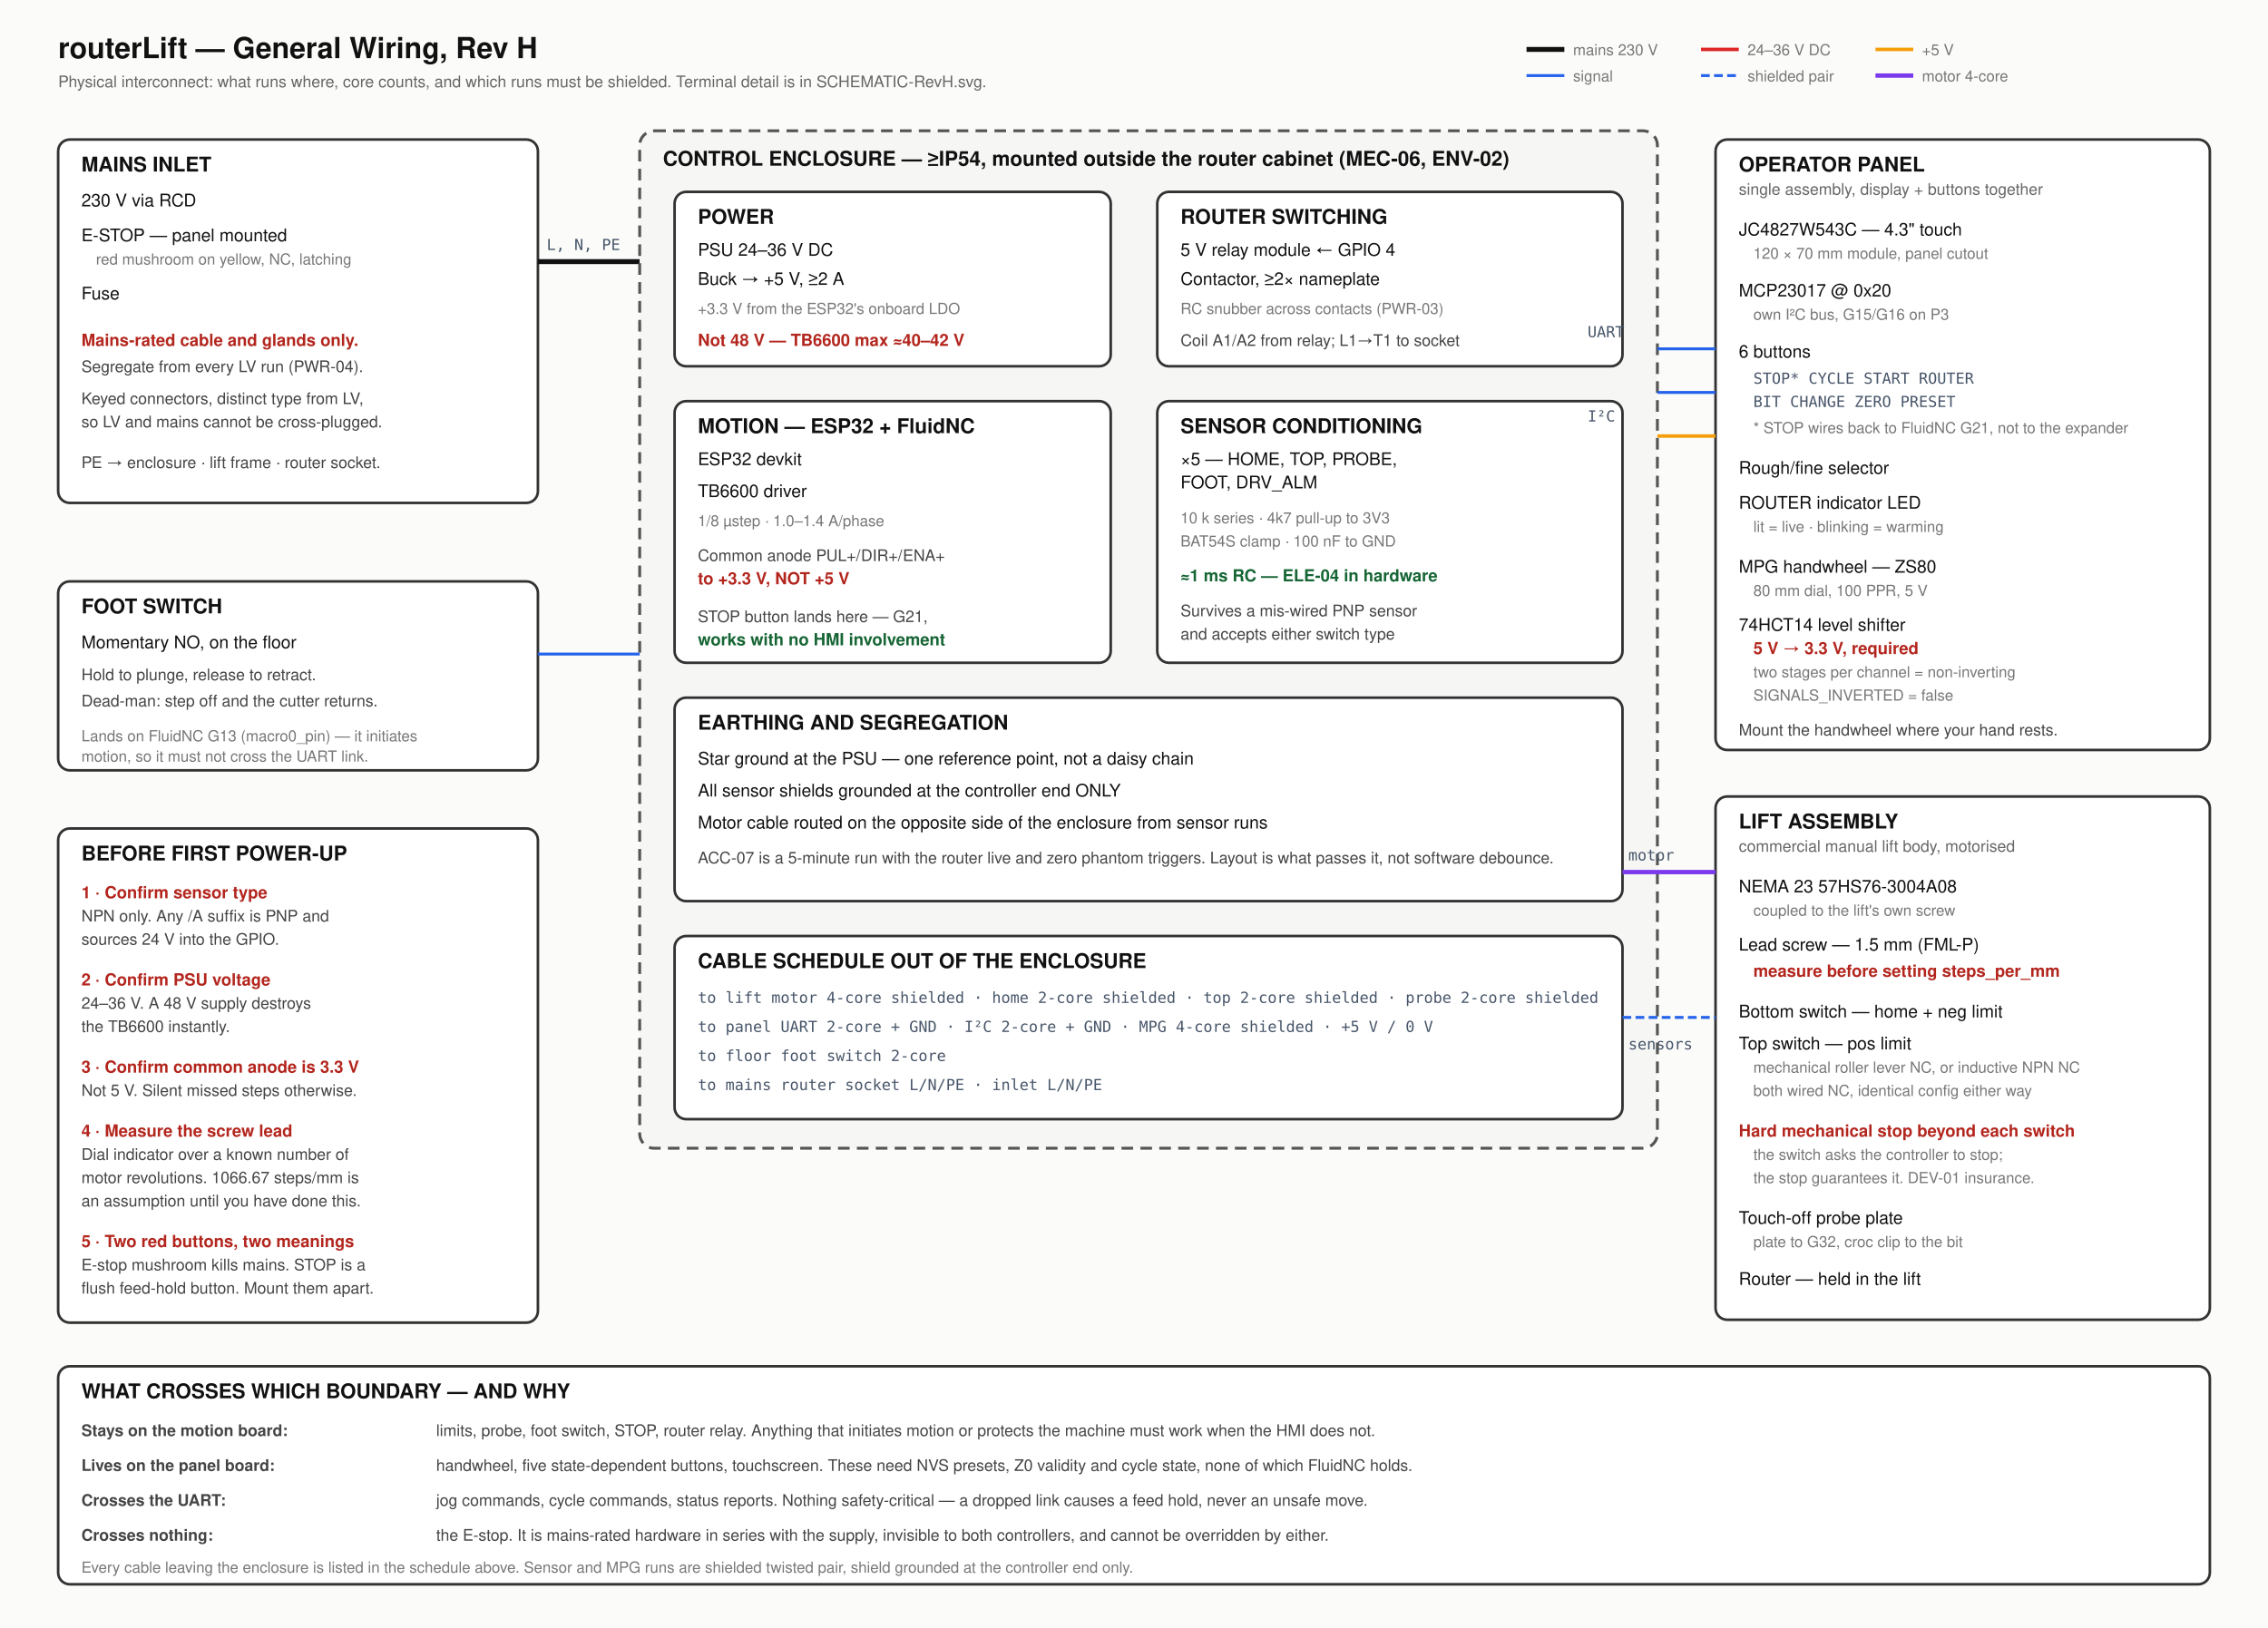
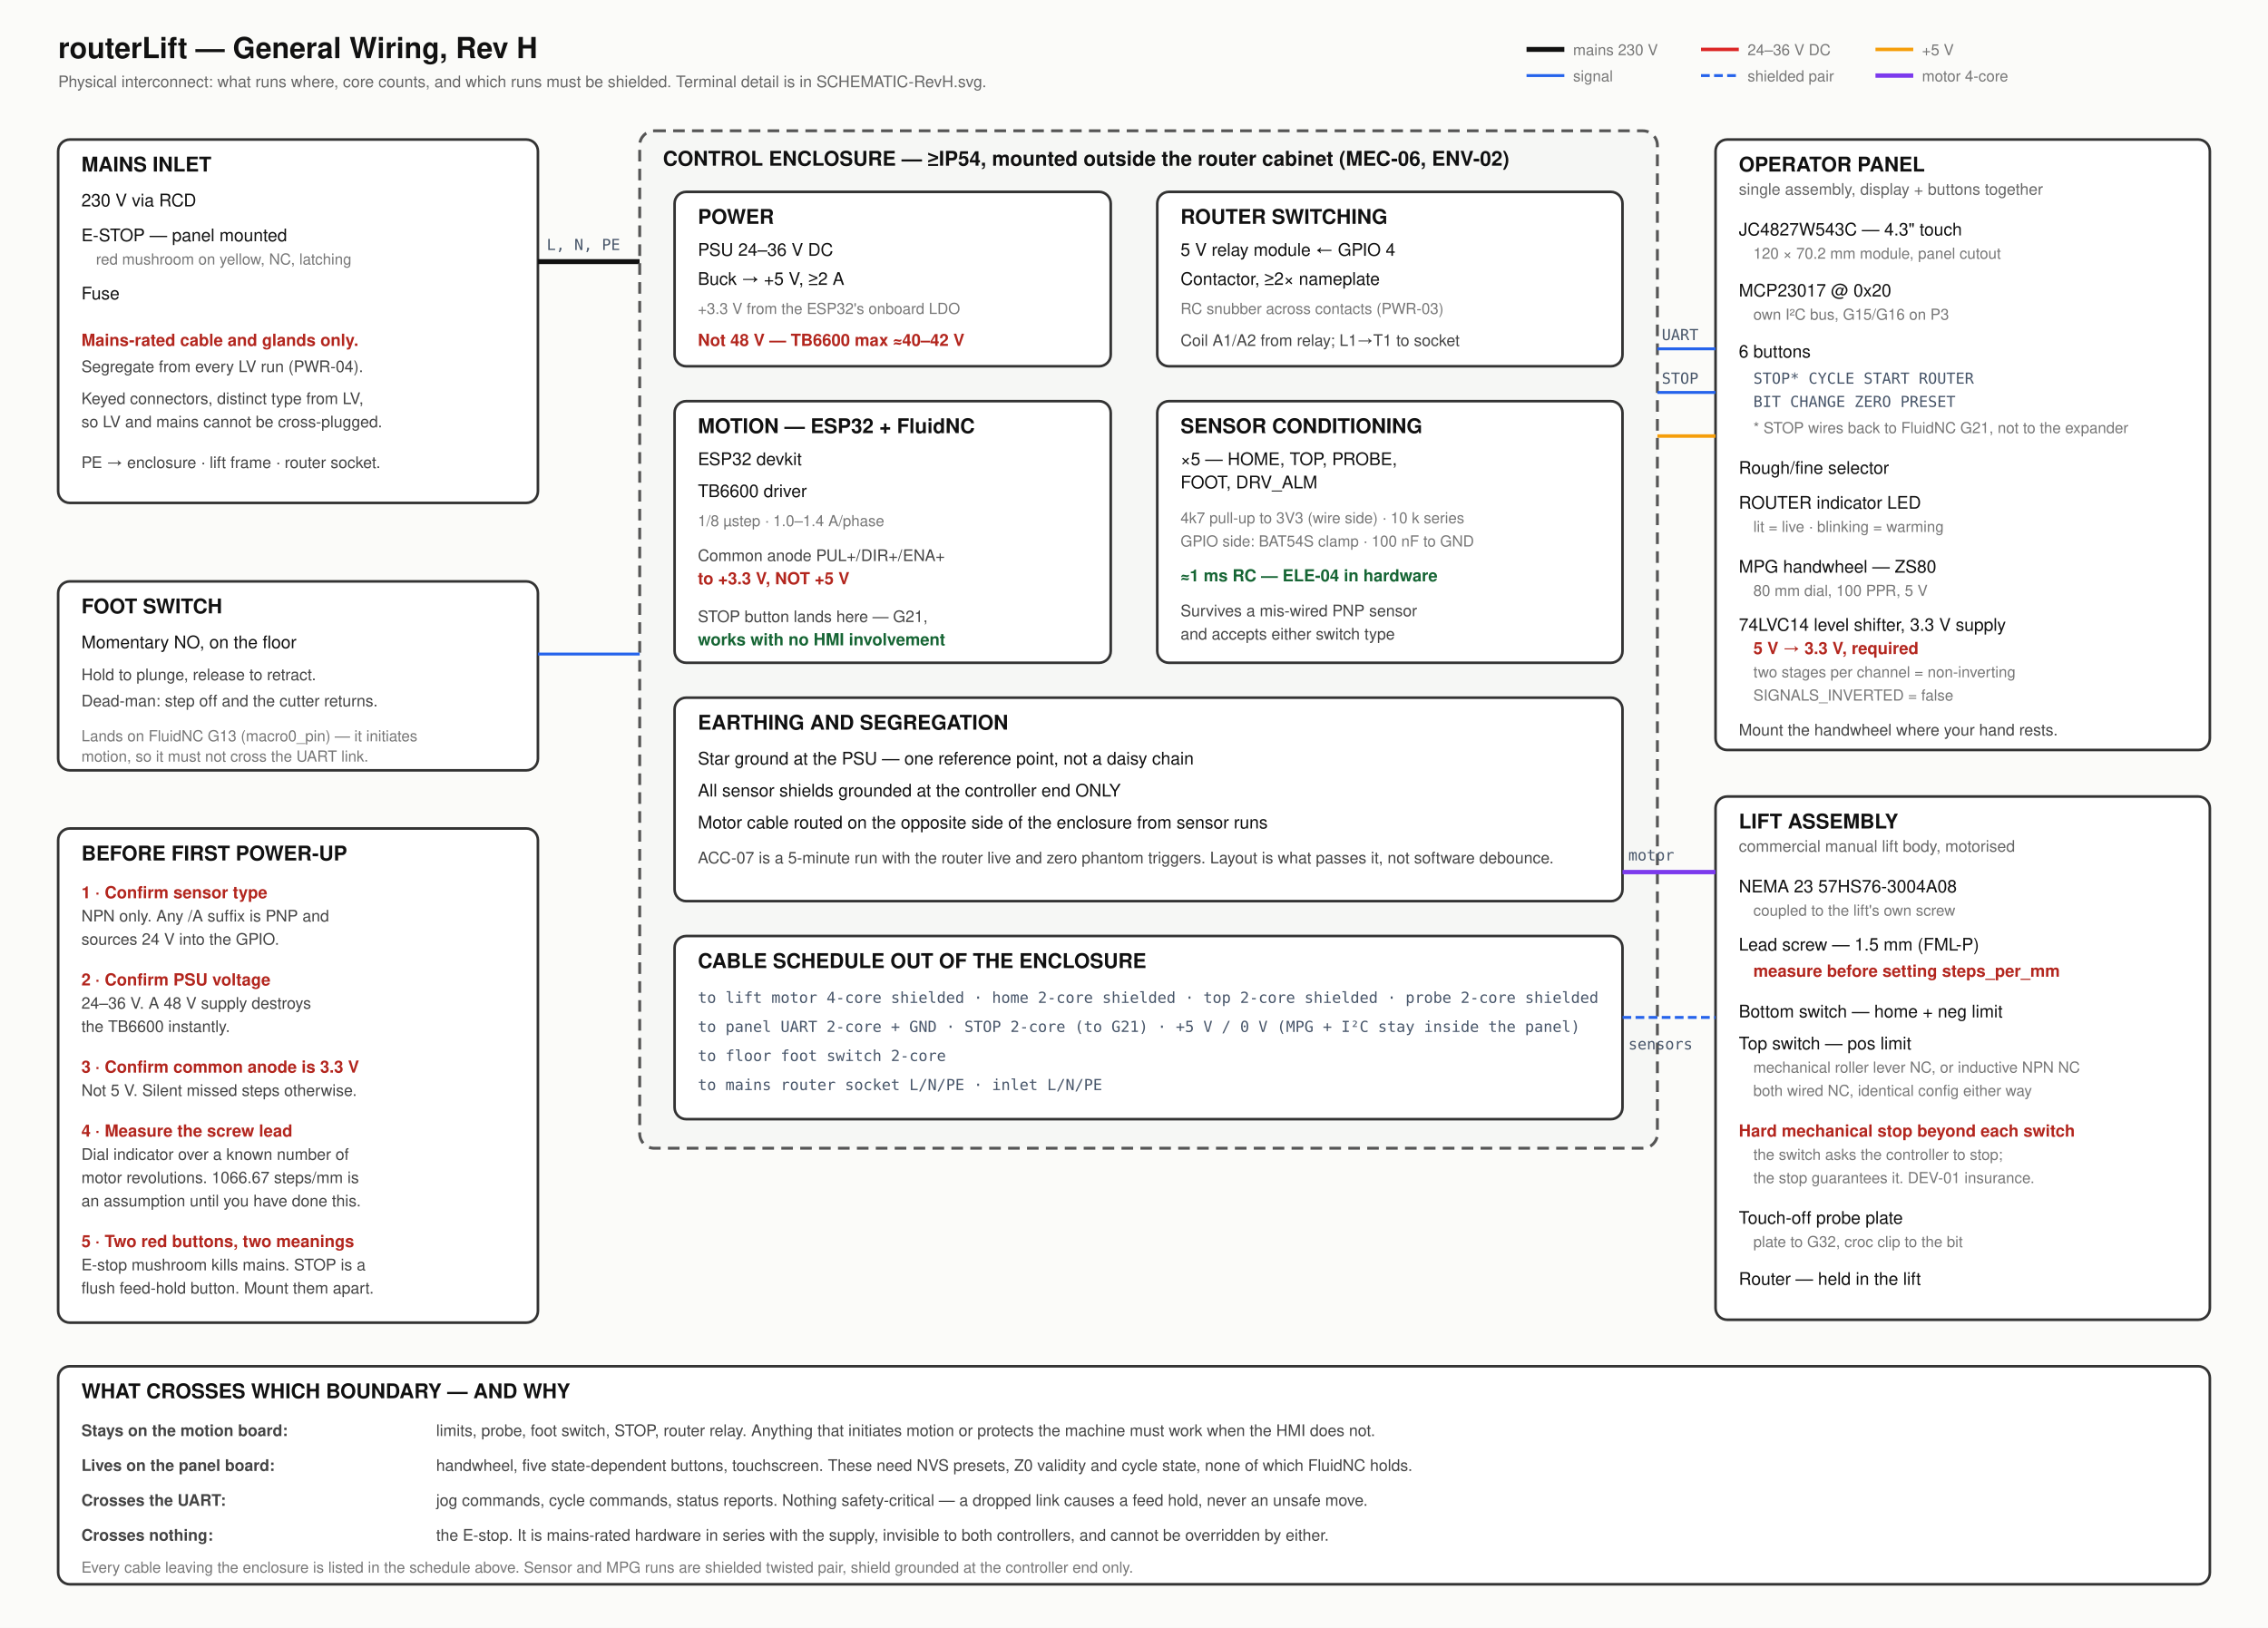
<svg xmlns="http://www.w3.org/2000/svg" viewBox="0 0 1560 1120" width="1560" height="1120" font-family="Helvetica, Arial, sans-serif">
  <style>
  .bg{fill:#fbfbf9}
  .box{fill:#fff;stroke:#333;stroke-width:1.8;rx:8}
  .encl{fill:#f6f7f5;stroke:#555;stroke-width:2;stroke-dasharray:8 5;rx:10}
  .ttl{font-size:20px;font-weight:700;fill:#111}
  .hdr{font-size:14px;font-weight:700;fill:#111}
  .sub{font-size:11px;fill:#666}
  .it{font-size:12px;fill:#111}
  .tiny{font-size:10.5px;fill:#777}
  .note{font-size:11px;fill:#444}
  .warn{font-size:11.5px;fill:#b3261e;font-weight:700}
  .ok{font-size:11.5px;fill:#166534;font-weight:700}
  .lbl{font-size:10.5px;fill:#475569;font-family:ui-monospace,Menlo,monospace}
  .mains{stroke:#111;stroke-width:3.4;fill:none}
  .dc{stroke:#dc2626;stroke-width:2.4;fill:none}
  .v5{stroke:#f59e0b;stroke-width:2.4;fill:none}
  .sig{stroke:#2563eb;stroke-width:2;fill:none}
  .shield{stroke:#2563eb;stroke-width:2;fill:none;stroke-dasharray:6 3}
  .mot{stroke:#7c3aed;stroke-width:3;fill:none}
</style>
  <rect class="bg" x="0" y="0" width="1560" height="1120" />
  <text x="40" y="40" class="ttl">routerLift — General Wiring, Rev H</text>
  <text x="40" y="60" class="sub">Physical interconnect: what runs where, core counts, and which runs must be shielded. Terminal detail is in SCHEMATIC-RevH.svg.</text>
  <g transform="translate(1050,26)">
    <line class="mains" x1="0" y1="8" x2="26" y2="8" />
    <text x="32" y="12" class="tiny">mains 230 V</text>
    <line class="dc" x1="120" y1="8" x2="146" y2="8" />
    <text x="152" y="12" class="tiny">24–36 V DC</text>
    <line class="v5" x1="240" y1="8" x2="266" y2="8" />
    <text x="272" y="12" class="tiny">+5 V</text>
    <line class="sig" x1="0" y1="26" x2="26" y2="26" />
    <text x="32" y="30" class="tiny">signal</text>
    <line class="shield" x1="120" y1="26" x2="146" y2="26" />
    <text x="152" y="30" class="tiny">shielded pair</text>
    <line class="mot" x1="240" y1="26" x2="266" y2="26" />
    <text x="272" y="30" class="tiny">motor 4-core</text>
  </g>
  <rect class="box" x="40" y="96" width="330" height="250" />
  <text x="56" y="118" class="hdr">MAINS INLET</text>
  <text x="56" y="142" class="it">230 V via RCD</text>
  <text x="56" y="166" class="it">E-STOP — panel mounted</text>
  <text x="66" y="182" class="tiny">red mushroom on yellow, NC, latching</text>
  <text x="56" y="206" class="it">Fuse</text>
  <text x="56" y="238" class="warn">Mains-rated cable and glands only.</text>
  <text x="56" y="256" class="note">Segregate from every LV run (PWR-04).</text>
  <text x="56" y="278" class="note">Keyed connectors, distinct type from LV,</text>
  <text x="56" y="294" class="note">so LV and mains cannot be cross-plugged.</text>
  <text x="56" y="322" class="note">PE → enclosure · lift frame · router socket.</text>
  <line class="mains" x1="370" y1="180" x2="440" y2="180" />
  <text x="376" y="172" class="lbl">L, N, PE</text>
  <rect class="encl" x="440" y="90" width="700" height="700" />
  <text x="456" y="114" class="hdr">CONTROL ENCLOSURE — ≥IP54, mounted outside the router cabinet (MEC-06, ENV-02)</text>
  <rect class="box" x="464" y="132" width="300" height="120" />
  <text x="480" y="154" class="hdr">POWER</text>
  <text x="480" y="176" class="it">PSU 24–36 V DC</text>
  <text x="480" y="196" class="it">Buck → +5 V, ≥2 A</text>
  <text x="480" y="216" class="tiny">+3.3 V from the ESP32's onboard LDO</text>
  <text x="480" y="238" class="warn">Not 48 V — TB6600 max ≈40–42 V</text>
  <rect class="box" x="796" y="132" width="320" height="120" />
  <text x="812" y="154" class="hdr">ROUTER SWITCHING</text>
  <text x="812" y="176" class="it">5 V relay module ← GPIO 4</text>
  <text x="812" y="196" class="it">Contactor, ≥2× nameplate</text>
  <text x="812" y="216" class="tiny">RC snubber across contacts (PWR-03)</text>
  <text x="812" y="238" class="note">Coil A1/A2 from relay; L1→T1 to socket</text>
  <rect class="box" x="464" y="276" width="300" height="180" />
  <text x="480" y="298" class="hdr">MOTION — ESP32 + FluidNC</text>
  <text x="480" y="320" class="it">ESP32 devkit</text>
  <text x="480" y="342" class="it">TB6600 driver</text>
  <text x="480" y="362" class="tiny">1/8 µstep · 1.0–1.4 A/phase</text>
  <text x="480" y="386" class="note">Common anode PUL+/DIR+/ENA+</text>
  <text x="480" y="402" class="warn">to +3.3 V, NOT +5 V</text>
  <text x="480" y="428" class="note">STOP button lands here — G21,</text>
  <text x="480" y="444" class="ok">works with no HMI involvement</text>
  <rect class="box" x="796" y="276" width="320" height="180" />
  <text x="812" y="298" class="hdr">SENSOR CONDITIONING</text>
  <text x="812" y="320" class="it">×5 — HOME, TOP, PROBE,</text>
  <text x="812" y="336" class="it">FOOT, DRV_ALM</text>
-   <text x="812" y="360" class="tiny">10 k series · 4k7 pull-up to 3V3</text>
-   <text x="812" y="376" class="tiny">BAT54S clamp · 100 nF to GND</text>
+   <text x="812" y="360" class="tiny">4k7 pull-up to 3V3 (wire side) · 10 k series</text>
+   <text x="812" y="376" class="tiny">GPIO side: BAT54S clamp · 100 nF to GND</text>
  <text x="812" y="400" class="ok">≈1 ms RC — ELE-04 in hardware</text>
  <text x="812" y="424" class="note">Survives a mis-wired PNP sensor</text>
  <text x="812" y="440" class="note">and accepts either switch type</text>
  <rect class="box" x="464" y="480" width="652" height="140" />
  <text x="480" y="502" class="hdr">EARTHING AND SEGREGATION</text>
  <text x="480" y="526" class="it">Star ground at the PSU — one reference point, not a daisy chain</text>
  <text x="480" y="548" class="it">All sensor shields grounded at the controller end ONLY</text>
  <text x="480" y="570" class="it">Motor cable routed on the opposite side of the enclosure from sensor runs</text>
  <text x="480" y="594" class="note">ACC-07 is a 5-minute run with the router live and zero phantom triggers. Layout is what passes it, not software debounce.</text>
  <rect class="box" x="464" y="644" width="652" height="126" />
  <text x="480" y="666" class="hdr">CABLE SCHEDULE OUT OF THE ENCLOSURE</text>
  <text x="480" y="690" class="lbl">to lift    motor 4-core shielded  ·  home 2-core shielded  ·  top 2-core shielded  ·  probe 2-core shielded</text>
-   <text x="480" y="710" class="lbl">to panel   UART 2-core + GND  ·  I²C 2-core + GND  ·  MPG 4-core shielded  ·  +5 V / 0 V</text>
+   <text x="480" y="710" class="lbl">to panel   UART 2-core + GND  ·  STOP 2-core (to G21)  ·  +5 V / 0 V   (MPG + I²C stay inside the panel)</text>
  <text x="480" y="730" class="lbl">to floor   foot switch 2-core</text>
  <text x="480" y="750" class="lbl">to mains   router socket L/N/PE  ·  inlet L/N/PE</text>
  <rect class="box" x="1180" y="96" width="340" height="420" />
  <text x="1196" y="118" class="hdr">OPERATOR PANEL</text>
  <text x="1196" y="134" class="sub">single assembly, display + buttons together</text>
  <text x="1196" y="162" class="it">JC4827W543C — 4.3" touch</text>
-   <text x="1206" y="178" class="tiny">120 × 70 mm module, panel cutout</text>
+   <text x="1206" y="178" class="tiny">120 × 70.2 mm module, panel cutout</text>
  <text x="1196" y="204" class="it">MCP23017 @ 0x20</text>
  <text x="1206" y="220" class="tiny">own I²C bus, G15/G16 on P3</text>
  <text x="1196" y="246" class="it">6 buttons</text>
  <text x="1206" y="264" class="lbl">STOP*  CYCLE START  ROUTER</text>
  <text x="1206" y="280" class="lbl">BIT CHANGE  ZERO  PRESET</text>
  <text x="1206" y="298" class="tiny">* STOP wires back to FluidNC G21, not to the expander</text>
  <text x="1196" y="326" class="it">Rough/fine selector</text>
  <text x="1196" y="350" class="it">ROUTER indicator LED</text>
  <text x="1206" y="366" class="tiny">lit = live · blinking = warming</text>
  <text x="1196" y="394" class="it">MPG handwheel — ZS80</text>
  <text x="1206" y="410" class="tiny">80 mm dial, 100 PPR, 5 V</text>
-   <text x="1196" y="434" class="it">74HCT14 level shifter</text>
+   <text x="1196" y="434" class="it">74LVC14 level shifter, 3.3 V supply</text>
  <text x="1206" y="450" class="warn">5 V → 3.3 V, required</text>
  <text x="1206" y="466" class="tiny">two stages per channel = non-inverting</text>
  <text x="1206" y="482" class="tiny">SIGNALS_INVERTED = false</text>
  <text x="1196" y="506" class="note">Mount the handwheel where your hand rests.</text>
  <line class="sig" x1="1140" y1="240" x2="1180" y2="240" />
-   <text x="1092" y="232" class="lbl">UART</text>
+   <text x="1143" y="234" class="lbl">UART</text>
  <line class="sig" x1="1140" y1="270" x2="1180" y2="270" />
-   <text x="1092" y="290" class="lbl">I²C</text>
+   <text x="1143" y="264" class="lbl">STOP</text>
  <line class="v5" x1="1140" y1="300" x2="1180" y2="300" />
  <rect class="box" x="1180" y="548" width="340" height="360" />
  <text x="1196" y="570" class="hdr">LIFT ASSEMBLY</text>
  <text x="1196" y="586" class="sub">commercial manual lift body, motorised</text>
  <text x="1196" y="614" class="it">NEMA 23 57HS76-3004A08</text>
  <text x="1206" y="630" class="tiny">coupled to the lift's own screw</text>
  <text x="1196" y="654" class="it">Lead screw — 1.5 mm (FML-P)</text>
  <text x="1206" y="672" class="warn">measure before setting steps_per_mm</text>
  <text x="1196" y="700" class="it">Bottom switch — home + neg limit</text>
  <text x="1196" y="722" class="it">Top switch — pos limit</text>
  <text x="1206" y="738" class="tiny">mechanical roller lever NC, or inductive NPN NC</text>
  <text x="1206" y="754" class="tiny">both wired NC, identical config either way</text>
  <text x="1196" y="782" class="warn">Hard mechanical stop beyond each switch</text>
  <text x="1206" y="798" class="tiny">the switch asks the controller to stop;</text>
  <text x="1206" y="814" class="tiny">the stop guarantees it. DEV-01 insurance.</text>
  <text x="1196" y="842" class="it">Touch-off probe plate</text>
  <text x="1206" y="858" class="tiny">plate to G32, croc clip to the bit</text>
  <text x="1196" y="884" class="it">Router — held in the lift</text>
  <line class="mot" x1="1116" y1="600" x2="1180" y2="600" />
  <text x="1120" y="592" class="lbl">motor</text>
  <line class="shield" x1="1116" y1="700" x2="1180" y2="700" />
  <text x="1120" y="722" class="lbl">sensors</text>
  <rect class="box" x="40" y="400" width="330" height="130" />
  <text x="56" y="422" class="hdr">FOOT SWITCH</text>
  <text x="56" y="446" class="it">Momentary NO, on the floor</text>
  <text x="56" y="468" class="note">Hold to plunge, release to retract.</text>
  <text x="56" y="486" class="note">Dead-man: step off and the cutter returns.</text>
  <text x="56" y="510" class="tiny">Lands on FluidNC G13 (macro0_pin) — it initiates</text>
  <text x="56" y="524" class="tiny">motion, so it must not cross the UART link.</text>
  <line class="sig" x1="370" y1="450" x2="440" y2="450" />
  <rect class="box" x="40" y="570" width="330" height="340" />
  <text x="56" y="592" class="hdr">BEFORE FIRST POWER-UP</text>
  <text x="56" y="618" class="warn">1 · Confirm sensor type</text>
  <text x="56" y="634" class="note">NPN only. Any /A suffix is PNP and</text>
  <text x="56" y="650" class="note">sources 24 V into the GPIO.</text>
  <text x="56" y="678" class="warn">2 · Confirm PSU voltage</text>
  <text x="56" y="694" class="note">24–36 V. A 48 V supply destroys</text>
  <text x="56" y="710" class="note">the TB6600 instantly.</text>
  <text x="56" y="738" class="warn">3 · Confirm common anode is 3.3 V</text>
  <text x="56" y="754" class="note">Not 5 V. Silent missed steps otherwise.</text>
  <text x="56" y="782" class="warn">4 · Measure the screw lead</text>
  <text x="56" y="798" class="note">Dial indicator over a known number of</text>
  <text x="56" y="814" class="note">motor revolutions. 1066.67 steps/mm is</text>
  <text x="56" y="830" class="note">an assumption until you have done this.</text>
  <text x="56" y="858" class="warn">5 · Two red buttons, two meanings</text>
  <text x="56" y="874" class="note">E-stop mushroom kills mains. STOP is a</text>
  <text x="56" y="890" class="note">flush feed-hold button. Mount them apart.</text>
  <rect class="box" x="40" y="940" width="1480" height="150" />
  <text x="56" y="962" class="hdr">WHAT CROSSES WHICH BOUNDARY — AND WHY</text>
  <text x="56" y="988" class="note" font-weight="700">Stays on the motion board:</text>
  <text x="300" y="988" class="note">limits, probe, foot switch, STOP, router relay. Anything that initiates motion or protects the machine must work when the HMI does not.</text>
  <text x="56" y="1012" class="note" font-weight="700">Lives on the panel board:</text>
  <text x="300" y="1012" class="note">handwheel, five state-dependent buttons, touchscreen. These need NVS presets, Z0 validity and cycle state, none of which FluidNC holds.</text>
  <text x="56" y="1036" class="note" font-weight="700">Crosses the UART:</text>
  <text x="300" y="1036" class="note">jog commands, cycle commands, status reports. Nothing safety-critical — a dropped link causes a feed hold, never an unsafe move.</text>
  <text x="56" y="1060" class="note" font-weight="700">Crosses nothing:</text>
  <text x="300" y="1060" class="note">the E-stop. It is mains-rated hardware in series with the supply, invisible to both controllers, and cannot be overridden by either.</text>
  <text x="56" y="1082" class="tiny">Every cable leaving the enclosure is listed in the schedule above. Sensor and MPG runs are shielded twisted pair, shield grounded at the controller end only.</text>
</svg>
